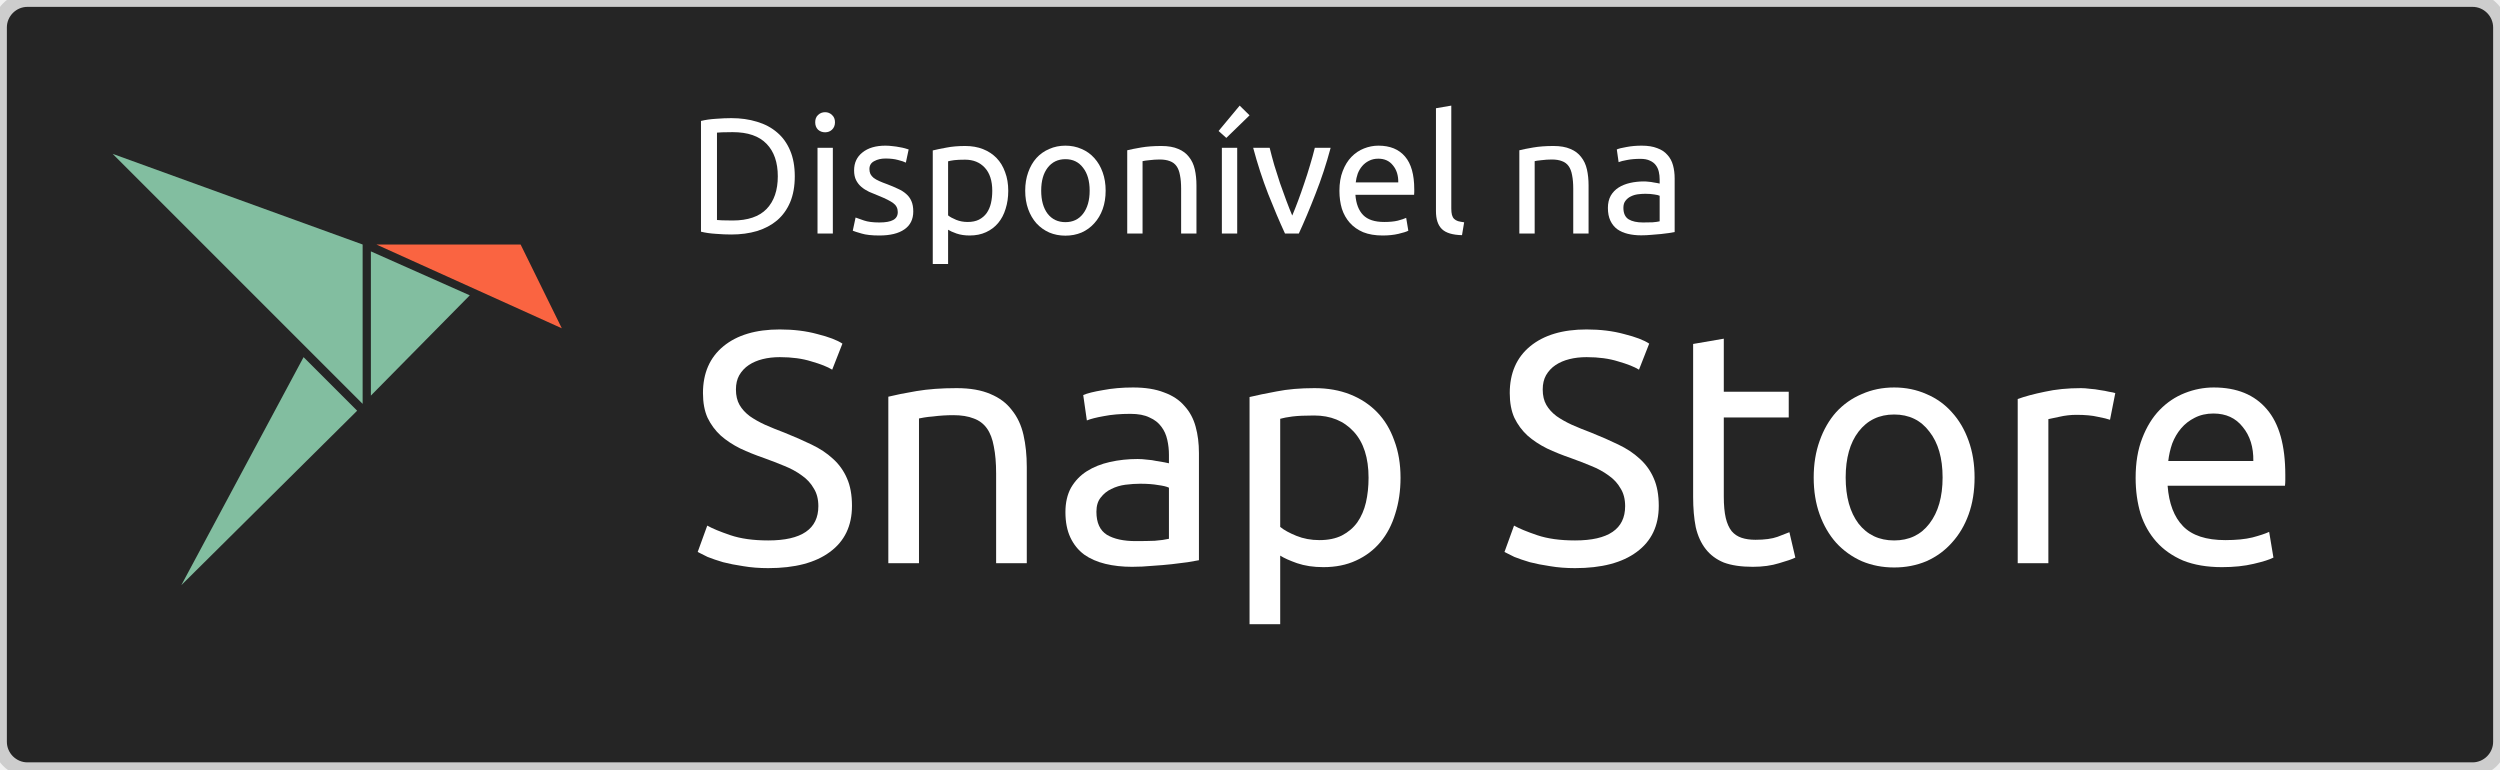
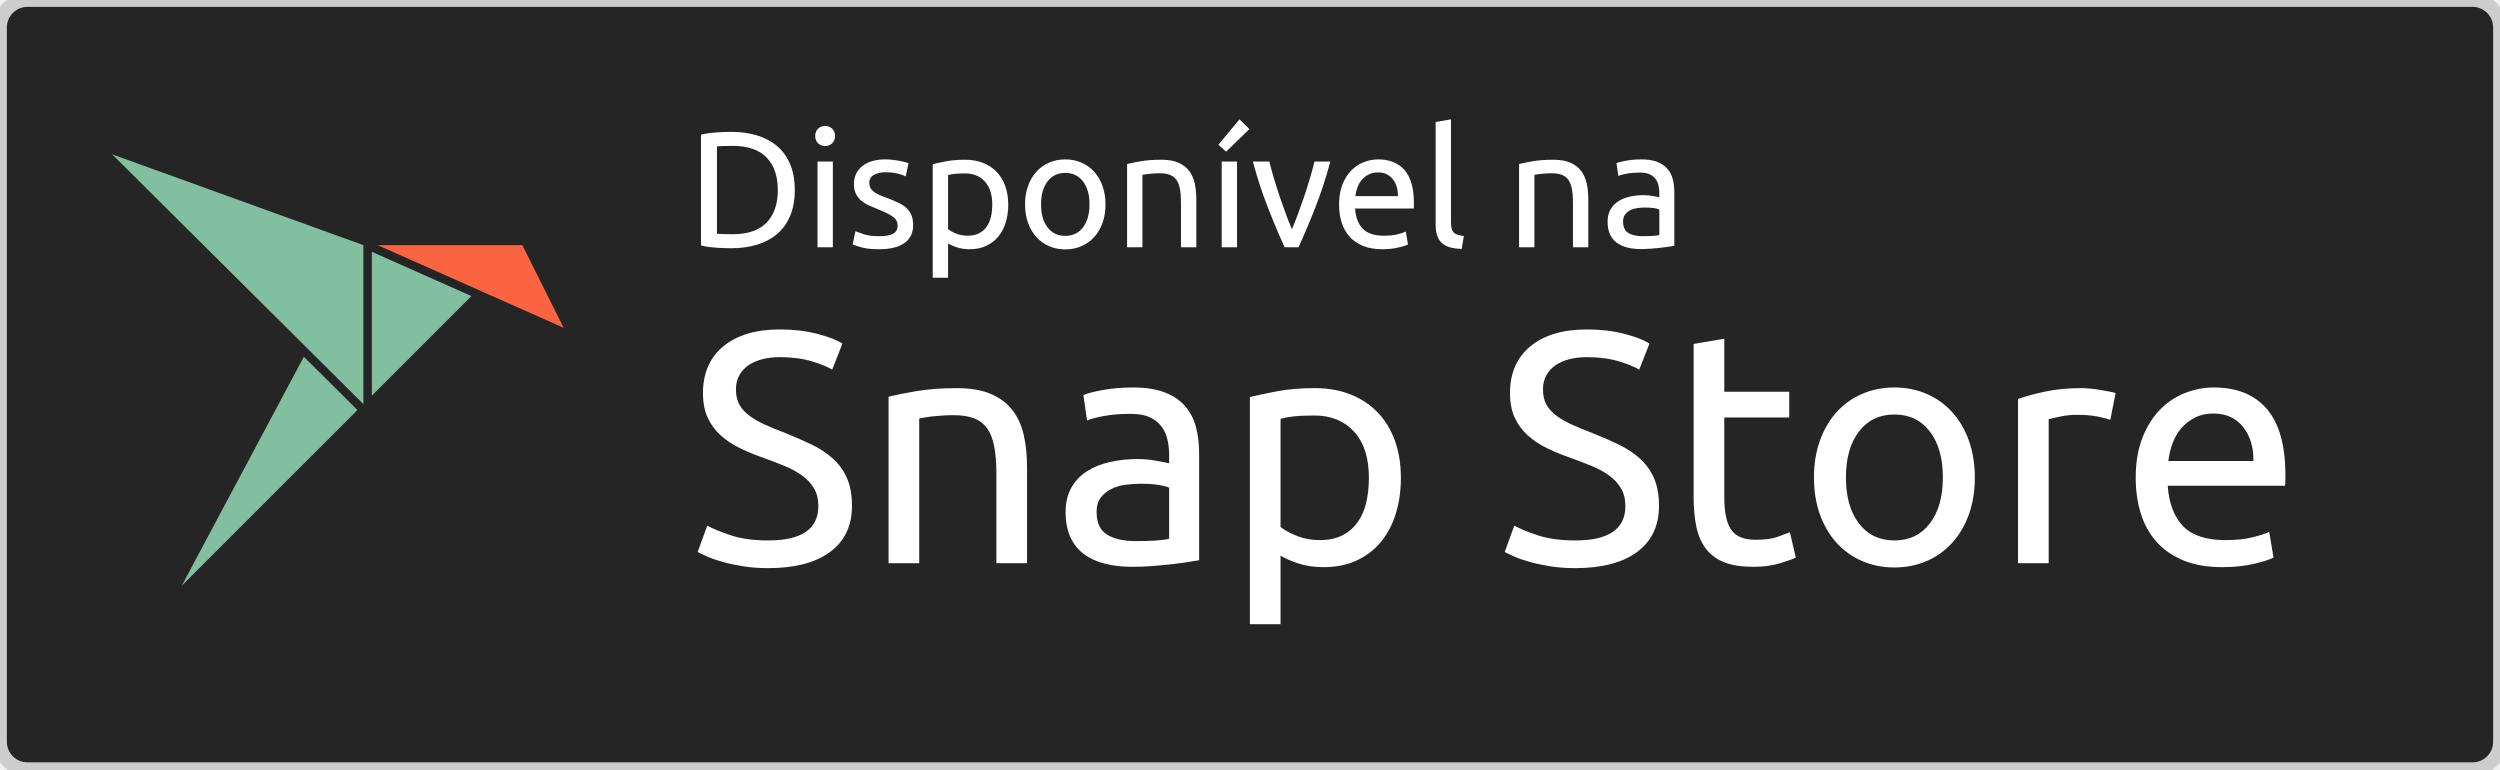
- <svg xmlns="http://www.w3.org/2000/svg" version="1.1" id="Layer_1" x="0px" y="0px" viewBox="0 0 182 56" style="enable-background:new 0 0 182 56;" xml:space="preserve">
-   <defs id="defs22" />
-   <style type="text/css" id="style2">
- 	.st0{fill-rule:evenodd;clip-rule:evenodd;fill:#252525;stroke:#CDCDCD;}
- 	.st1{fill:#82BEA0;}
- 	.st2{fill:#FA6441;}
- 	.st3{fill:#FFFFFF;}
- 	.st4{font-family:'Ubuntu';}
- 	.st5{font-size:12px;}
- 	.st6{font-size:24px;}
- </style>
-   <g id="g17">
-     <g id="Black-badge">
-       <path id="Rectangle-path" class="st0" d="M2,0h178c1.1,0,2,0.9,2,2v52c0,1.1-0.9,2-2,2H2c-1.1,0-2-0.9-2-2V2C0,0.9,0.9,0,2,0z" />
-       <g id="logo" transform="translate(8, 11)">
-         <path id="body" class="st1" d="M19,17.8V7.3l7.2,3.2L19,17.8z M5.2,31.6L14.1,15l3.9,3.9L5.2,31.6z M0.2,0.2l18.2,6.6v11.6     L0.2,0.2z" />
-         <path style="fill:#fa6441" d="M 29.9,6.8 H 19.4 l 13.5,6.1 z" id="head" />
-       </g>
-       <g aria-label="Disponível na" transform="translate(50,17)" style="font-size:12px;font-family:Ubuntu;fill:#ffffff" id="text12">
-         <path d="m 7.86,-4.164 q 0,1.08 -0.336,1.884 Q 7.188,-1.488 6.576,-0.96 5.964,-0.444 5.112,-0.18 4.26,0.072 3.24,0.072 2.736,0.072 2.124,0.024 1.524,-0.012 1.032,-0.132 V -8.196 Q 1.524,-8.316 2.124,-8.352 2.736,-8.4 3.24,-8.4 q 1.02,0 1.872,0.264 0.852,0.252 1.464,0.78 0.612,0.516 0.948,1.32 0.336,0.792 0.336,1.872 z m -4.524,3.216 q 1.656,0 2.472,-0.84 0.816,-0.852 0.816,-2.376 0,-1.524 -0.816,-2.364 -0.816,-0.852 -2.472,-0.852 -0.492,0 -0.768,0.012 -0.264,0.012 -0.372,0.024 v 6.36 q 0.108,0.012 0.372,0.024 0.276,0.012 0.768,0.012 z" style="font-size:12px;font-family:Ubuntu;fill:#ffffff" id="path826" />
-         <path d="M 10.631,0 H 9.515 v -6.24 h 1.116 z m -0.564,-7.368 q -0.3,0 -0.516,-0.192 -0.204,-0.204 -0.204,-0.54 0,-0.336 0.204,-0.528 0.216,-0.204 0.516,-0.204 0.3,0 0.504,0.204 0.216,0.192 0.216,0.528 0,0.336 -0.216,0.54 -0.204,0.192 -0.504,0.192 z" style="font-size:12px;font-family:Ubuntu;fill:#ffffff" id="path828" />
-         <path d="m 14.014,-0.804 q 0.684,0 1.008,-0.18 0.336,-0.18 0.336,-0.576 0,-0.408 -0.324,-0.648 -0.324,-0.24 -1.068,-0.54 -0.36,-0.144 -0.696,-0.288 -0.324,-0.156 -0.564,-0.36 -0.24,-0.204 -0.384,-0.492 -0.144,-0.288 -0.144,-0.708 0,-0.828 0.612,-1.308 0.612,-0.492 1.668,-0.492 0.264,0 0.528,0.036 0.264,0.024 0.492,0.072 0.228,0.036 0.396,0.084 0.18,0.048 0.276,0.084 l -0.204,0.96 q -0.18,-0.096 -0.564,-0.192 -0.384,-0.108 -0.924,-0.108 -0.468,0 -0.816,0.192 -0.348,0.18 -0.348,0.576 0,0.204 0.072,0.36 0.084,0.156 0.24,0.288 0.168,0.12 0.408,0.228 0.24,0.108 0.576,0.228 0.444,0.168 0.792,0.336 0.348,0.156 0.588,0.372 0.252,0.216 0.384,0.528 0.132,0.3 0.132,0.744 0,0.864 -0.648,1.308 -0.636,0.444 -1.824,0.444 -0.828,0 -1.296,-0.144 -0.468,-0.132 -0.636,-0.204 l 0.204,-0.96 q 0.192,0.072 0.612,0.216 0.42,0.144 1.116,0.144 z" style="font-size:12px;font-family:Ubuntu;fill:#ffffff" id="path830" />
-         <path d="m 22.237,-3.108 q 0,-1.092 -0.54,-1.68 -0.54,-0.588 -1.44,-0.588 -0.504,0 -0.792,0.036 -0.276,0.036 -0.444,0.084 v 3.936 q 0.204,0.168 0.588,0.324 0.384,0.156 0.84,0.156 0.48,0 0.816,-0.168 0.348,-0.18 0.564,-0.48 0.216,-0.312 0.312,-0.72 0.096,-0.42 0.096,-0.9 z m 1.164,0 q 0,0.708 -0.192,1.308 -0.18,0.6 -0.54,1.032 -0.36,0.432 -0.888,0.672 -0.516,0.24 -1.188,0.24 -0.54,0 -0.96,-0.144 -0.408,-0.144 -0.612,-0.276 V 2.22 h -1.116 v -8.268 q 0.396,-0.096 0.984,-0.204 0.6,-0.12 1.38,-0.12 0.72,0 1.296,0.228 0.576,0.228 0.984,0.648 0.408,0.42 0.624,1.032 0.228,0.6 0.228,1.356 z" style="font-size:12px;font-family:Ubuntu;fill:#ffffff" id="path832" />
-         <path d="m 30.491,-3.12 q 0,0.744 -0.216,1.344 -0.216,0.6 -0.612,1.032 -0.384,0.432 -0.924,0.672 -0.54,0.228 -1.176,0.228 -0.636,0 -1.176,-0.228 -0.54,-0.24 -0.936,-0.672 -0.384,-0.432 -0.6,-1.032 -0.216,-0.6 -0.216,-1.344 0,-0.732 0.216,-1.332 0.216,-0.612 0.6,-1.044 0.396,-0.432 0.936,-0.66 0.54,-0.24 1.176,-0.24 0.636,0 1.176,0.24 0.54,0.228 0.924,0.66 0.396,0.432 0.612,1.044 0.216,0.6 0.216,1.332 z m -1.164,0 q 0,-1.056 -0.48,-1.668 -0.468,-0.624 -1.284,-0.624 -0.816,0 -1.296,0.624 -0.468,0.612 -0.468,1.668 0,1.056 0.468,1.68 0.48,0.612 1.296,0.612 0.816,0 1.284,-0.612 0.48,-0.624 0.48,-1.68 z" style="font-size:12px;font-family:Ubuntu;fill:#ffffff" id="path834" />
-         <path d="m 32.062,-6.06 q 0.384,-0.096 1.02,-0.204 0.636,-0.108 1.464,-0.108 0.744,0 1.236,0.216 0.492,0.204 0.78,0.588 0.3,0.372 0.42,0.9 0.12,0.528 0.12,1.164 V 0 h -1.116 v -3.264 q 0,-0.576 -0.084,-0.984 -0.072,-0.408 -0.252,-0.66 -0.18,-0.252 -0.48,-0.36 -0.3,-0.12 -0.744,-0.12 -0.18,0 -0.372,0.012 -0.192,0.012 -0.372,0.036 -0.168,0.012 -0.312,0.036 -0.132,0.024 -0.192,0.036 V 0 h -1.116 z" style="font-size:12px;font-family:Ubuntu;fill:#ffffff" id="path836" />
-         <path d="m 40.068,0 h -1.116 v -6.24 h 1.116 z m 0.9,-8.604 -1.692,1.644 -0.564,-0.504 1.536,-1.848 z" style="font-size:12px;font-family:Ubuntu;fill:#ffffff" id="path838" />
-         <path d="m 46.871,-6.24 q -0.468,1.752 -1.104,3.36 -0.624,1.608 -1.212,2.88 h -1.008 q -0.588,-1.272 -1.224,-2.88 -0.624,-1.608 -1.092,-3.36 h 1.2 q 0.144,0.588 0.336,1.26 0.204,0.66 0.42,1.32 0.228,0.648 0.456,1.26 0.228,0.612 0.432,1.092 0.204,-0.48 0.432,-1.092 0.228,-0.612 0.444,-1.26 0.228,-0.66 0.42,-1.32 0.204,-0.672 0.348,-1.26 z" style="font-size:12px;font-family:Ubuntu;fill:#ffffff" id="path840" />
-         <path d="m 47.51,-3.108 q 0,-0.828 0.24,-1.44 0.24,-0.624 0.636,-1.032 0.396,-0.408 0.912,-0.612 0.516,-0.204 1.056,-0.204 1.26,0 1.932,0.792 0.672,0.78 0.672,2.388 0,0.072 0,0.192 0,0.108 -0.012,0.204 h -4.272 q 0.072,0.972 0.564,1.476 0.492,0.504 1.536,0.504 0.588,0 0.984,-0.096 0.408,-0.108 0.612,-0.204 l 0.156,0.936 q -0.204,0.108 -0.72,0.228 -0.504,0.12 -1.152,0.12 -0.816,0 -1.416,-0.24 -0.588,-0.252 -0.972,-0.684 -0.384,-0.432 -0.576,-1.02 -0.18,-0.6 -0.18,-1.308 z m 4.284,-0.612 q 0.012,-0.756 -0.384,-1.236 -0.384,-0.492 -1.068,-0.492 -0.384,0 -0.684,0.156 -0.288,0.144 -0.492,0.384 -0.204,0.24 -0.324,0.552 -0.108,0.312 -0.144,0.636 z" style="font-size:12px;font-family:Ubuntu;fill:#ffffff" id="path842" />
-         <path d="m 56.434,0.12 q -1.032,-0.024 -1.464,-0.444 -0.432,-0.42 -0.432,-1.308 V -9.12 l 1.116,-0.192 v 7.5 q 0,0.276 0.048,0.456 0.048,0.18 0.156,0.288 0.108,0.108 0.288,0.168 0.18,0.048 0.444,0.084 z" style="font-size:12px;font-family:Ubuntu;fill:#ffffff" id="path844" />
-         <path d="m 60.608,-6.06 q 0.384,-0.096 1.02,-0.204 0.636,-0.108 1.464,-0.108 0.744,0 1.236,0.216 0.492,0.204 0.78,0.588 0.3,0.372 0.42,0.9 0.12,0.528 0.12,1.164 V 0 h -1.116 v -3.264 q 0,-0.576 -0.084,-0.984 -0.072,-0.408 -0.252,-0.66 -0.18,-0.252 -0.48,-0.36 -0.3,-0.12 -0.744,-0.12 -0.18,0 -0.372,0.012 -0.192,0.012 -0.372,0.036 -0.168,0.012 -0.312,0.036 -0.132,0.024 -0.192,0.036 V 0 h -1.116 z" style="font-size:12px;font-family:Ubuntu;fill:#ffffff" id="path846" />
-         <path d="m 69.611,-0.804 q 0.396,0 0.696,-0.012 0.312,-0.024 0.516,-0.072 v -1.86 q -0.12,-0.06 -0.396,-0.096 -0.264,-0.048 -0.648,-0.048 -0.252,0 -0.54,0.036 -0.276,0.036 -0.516,0.156 -0.228,0.108 -0.384,0.312 -0.156,0.192 -0.156,0.516 0,0.6 0.384,0.84 0.384,0.228 1.044,0.228 z m -0.096,-5.592 q 0.672,0 1.128,0.18 0.468,0.168 0.744,0.492 0.288,0.312 0.408,0.756 0.12,0.432 0.12,0.96 v 3.9 q -0.144,0.024 -0.408,0.072 -0.252,0.036 -0.576,0.072 -0.324,0.036 -0.708,0.06 -0.372,0.036 -0.744,0.036 -0.528,0 -0.972,-0.108 -0.444,-0.108 -0.768,-0.336 -0.324,-0.24 -0.504,-0.624 -0.18,-0.384 -0.18,-0.924 0,-0.516 0.204,-0.888 0.216,-0.372 0.576,-0.6 0.36,-0.228 0.84,-0.336 0.48,-0.108 1.008,-0.108 0.168,0 0.348,0.024 0.18,0.012 0.336,0.048 0.168,0.024 0.288,0.048 0.12,0.024 0.168,0.036 v -0.312 q 0,-0.276 -0.06,-0.54 -0.06,-0.276 -0.216,-0.48 -0.156,-0.216 -0.432,-0.336 -0.264,-0.132 -0.696,-0.132 -0.552,0 -0.972,0.084 -0.408,0.072 -0.612,0.156 l -0.132,-0.924 q 0.216,-0.096 0.72,-0.18 0.504,-0.096 1.092,-0.096 z" style="font-size:12px;font-family:Ubuntu;fill:#ffffff" id="path848" />
-       </g>
-       <g aria-label="Snap Store" transform="matrix(1 0 0 1 50 41)" style="font-size:24px;font-family:Ubuntu;fill:#ffffff" id="text14">
-         <path d="m 5.928,-1.656 q 3.648,0 3.648,-2.496 0,-0.768 -0.336,-1.296 Q 8.928,-6 8.376,-6.384 7.824,-6.792 7.104,-7.08 6.408,-7.368 5.616,-7.656 4.704,-7.968 3.888,-8.352 3.072,-8.76 2.472,-9.288 q -0.6,-0.552 -0.96,-1.296 -0.336,-0.744 -0.336,-1.8 0,-2.184 1.488,-3.408 1.488,-1.224 4.104,-1.224 1.512,0 2.736,0.336 1.248,0.312 1.824,0.696 l -0.744,1.896 Q 10.08,-14.4 9.072,-14.688 8.088,-15 6.768,-15 q -0.672,0 -1.248,0.144 -0.576,0.144 -1.008,0.432 -0.432,0.288 -0.696,0.744 -0.24,0.432 -0.24,1.032 0,0.672 0.264,1.128 0.264,0.456 0.744,0.816 0.48,0.336 1.104,0.624 0.648,0.288 1.416,0.576 1.08,0.432 1.968,0.864 0.912,0.432 1.56,1.032 0.672,0.6 1.032,1.44 0.36,0.816 0.36,1.992 0,2.184 -1.608,3.36 Q 8.832,0.36 5.928,0.36 4.944,0.36 4.104,0.216 3.288,0.096 2.64,-0.072 1.992,-0.264 1.512,-0.456 1.056,-0.672 0.792,-0.816 l 0.696,-1.92 q 0.552,0.312 1.68,0.696 1.128,0.384 2.76,0.384 z" style="font-size:24px;font-family:Ubuntu;fill:#ffffff" id="path851" />
-         <path d="m 14.67,-12.12 q 0.768,-0.192 2.04,-0.408 1.272,-0.216 2.928,-0.216 1.488,0 2.472,0.432 0.984,0.408 1.56,1.176 0.6,0.744 0.84,1.8 0.24,1.056 0.24,2.328 V 0 h -2.232 v -6.528 q 0,-1.152 -0.168,-1.968 -0.144,-0.816 -0.504,-1.32 -0.36,-0.504 -0.96,-0.72 -0.6,-0.24 -1.488,-0.24 -0.36,0 -0.744,0.024 -0.384,0.024 -0.744,0.072 -0.336,0.024 -0.624,0.072 -0.264,0.048 -0.384,0.072 V 0 H 14.67 Z" style="font-size:24px;font-family:Ubuntu;fill:#ffffff" id="path853" />
-         <path d="m 32.675,-1.608 q 0.792,0 1.392,-0.024 0.624,-0.048 1.032,-0.144 v -3.72 q -0.24,-0.12 -0.792,-0.192 -0.528,-0.096 -1.296,-0.096 -0.504,0 -1.08,0.072 -0.552,0.072 -1.032,0.312 -0.456,0.216 -0.768,0.624 -0.312,0.384 -0.312,1.032 0,1.2 0.768,1.68 0.768,0.456 2.088,0.456 z m -0.192,-11.184 q 1.344,0 2.256,0.36 0.936,0.336 1.488,0.984 0.576,0.624 0.816,1.512 0.24,0.864 0.24,1.92 v 7.8 q -0.288,0.048 -0.816,0.144 -0.504,0.072 -1.152,0.144 -0.648,0.072 -1.416,0.12 -0.744,0.072 -1.488,0.072 -1.056,0 -1.944,-0.216 -0.888,-0.216 -1.536,-0.672 -0.648,-0.48 -1.008,-1.248 -0.36,-0.768 -0.36,-1.848 0,-1.032 0.408,-1.776 0.432,-0.744 1.152,-1.2 0.72,-0.456 1.68,-0.672 0.96,-0.216 2.016,-0.216 0.336,0 0.696,0.048 0.36,0.024 0.672,0.096 0.336,0.048 0.576,0.096 0.24,0.048 0.336,0.072 v -0.624 q 0,-0.552 -0.12,-1.08 -0.12,-0.552 -0.432,-0.96 -0.312,-0.432 -0.864,-0.672 -0.528,-0.264 -1.392,-0.264 -1.104,0 -1.944,0.168 -0.816,0.144 -1.224,0.312 l -0.264,-1.848 q 0.432,-0.192 1.44,-0.36 1.008,-0.192 2.184,-0.192 z" style="font-size:24px;font-family:Ubuntu;fill:#ffffff" id="path855" />
-         <path d="m 49.631,-6.216 q 0,-2.184 -1.08,-3.36 -1.08,-1.176 -2.88,-1.176 -1.008,0 -1.584,0.072 -0.552,0.072 -0.888,0.168 v 7.872 q 0.408,0.336 1.176,0.648 0.768,0.312 1.68,0.312 0.96,0 1.632,-0.336 0.696,-0.36 1.128,-0.96 0.432,-0.624 0.624,-1.44 0.192,-0.84 0.192,-1.8 z m 2.328,0 q 0,1.416 -0.384,2.616 -0.36,1.2 -1.08,2.064 -0.72,0.864 -1.776,1.344 -1.032,0.48 -2.376,0.48 -1.08,0 -1.92,-0.288 -0.816,-0.288 -1.224,-0.552 V 4.44 h -2.232 v -16.536 q 0.792,-0.192 1.968,-0.408 1.2,-0.24 2.76,-0.24 1.44,0 2.592,0.456 1.152,0.456 1.968,1.296 0.816,0.84 1.248,2.064 0.456,1.2 0.456,2.712 z" style="font-size:24px;font-family:Ubuntu;fill:#ffffff" id="path857" />
-         <path d="m 64.662,-1.656 q 3.648,0 3.648,-2.496 0,-0.768 -0.336,-1.296 -0.312,-0.552 -0.864,-0.936 -0.552,-0.408 -1.272,-0.696 -0.696,-0.288 -1.488,-0.576 -0.912,-0.312 -1.728,-0.696 -0.816,-0.408 -1.416,-0.936 -0.6,-0.552 -0.96,-1.296 -0.336,-0.744 -0.336,-1.8 0,-2.184 1.488,-3.408 1.488,-1.224 4.104,-1.224 1.512,0 2.736,0.336 1.248,0.312 1.824,0.696 l -0.744,1.896 q -0.504,-0.312 -1.512,-0.6 -0.984,-0.312 -2.304,-0.312 -0.672,0 -1.248,0.144 -0.576,0.144 -1.008,0.432 -0.432,0.288 -0.696,0.744 -0.24,0.432 -0.24,1.032 0,0.672 0.264,1.128 0.264,0.456 0.744,0.816 0.48,0.336 1.104,0.624 0.648,0.288 1.416,0.576 1.08,0.432 1.968,0.864 0.912,0.432 1.56,1.032 0.672,0.6 1.032,1.44 0.36,0.816 0.36,1.992 0,2.184 -1.608,3.36 -1.584,1.176 -4.488,1.176 -0.984,0 -1.824,-0.144 -0.816,-0.12 -1.464,-0.288 -0.648,-0.192 -1.128,-0.384 -0.456,-0.216 -0.72,-0.36 l 0.696,-1.92 q 0.552,0.312 1.68,0.696 1.128,0.384 2.76,0.384 z" style="font-size:24px;font-family:Ubuntu;fill:#ffffff" id="path859" />
-         <path d="m 75.492,-12.48 h 4.728 v 1.872 h -4.728 v 5.76 q 0,0.936 0.144,1.56 0.144,0.6 0.432,0.96 0.288,0.336 0.72,0.48 0.432,0.144 1.008,0.144 1.008,0 1.608,-0.216 0.624,-0.24 0.864,-0.336 l 0.432,1.848 q -0.336,0.168 -1.176,0.408 -0.84,0.264 -1.92,0.264 -1.272,0 -2.112,-0.312 -0.816,-0.336 -1.32,-0.984 -0.504,-0.648 -0.72,-1.584 -0.192,-0.96 -0.192,-2.208 V -15.96 l 2.232,-0.384 z" style="font-size:24px;font-family:Ubuntu;fill:#ffffff" id="path861" />
-         <path d="m 93.749,-6.24 q 0,1.488 -0.432,2.688 -0.432,1.2 -1.224,2.064 -0.768,0.864 -1.848,1.344 -1.08,0.456 -2.352,0.456 -1.272,0 -2.352,-0.456 -1.08,-0.48 -1.872,-1.344 -0.768,-0.864 -1.2,-2.064 -0.432,-1.2 -0.432,-2.688 0,-1.464 0.432,-2.664 0.432,-1.224 1.2,-2.088 0.792,-0.864 1.872,-1.32 1.08,-0.48 2.352,-0.48 1.272,0 2.352,0.48 1.08,0.456 1.848,1.32 0.792,0.864 1.224,2.088 0.432,1.2 0.432,2.664 z m -2.328,0 q 0,-2.112 -0.96,-3.336 -0.936,-1.248 -2.568,-1.248 -1.632,0 -2.592,1.248 -0.936,1.224 -0.936,3.336 0,2.112 0.936,3.36 0.96,1.224 2.592,1.224 1.632,0 2.568,-1.224 0.96,-1.248 0.96,-3.36 z" style="font-size:24px;font-family:Ubuntu;fill:#ffffff" id="path863" />
-         <path d="m 101.497,-12.744 q 0.288,0 0.648,0.048 0.384,0.024 0.744,0.096 0.36,0.048 0.648,0.12 0.312,0.048 0.456,0.096 l -0.384,1.944 q -0.264,-0.096 -0.888,-0.216 -0.6,-0.144 -1.56,-0.144 -0.624,0 -1.248,0.144 -0.6,0.12 -0.792,0.168 V 0 h -2.232 v -11.952 q 0.792,-0.288 1.968,-0.528 1.176,-0.264 2.64,-0.264 z" style="font-size:24px;font-family:Ubuntu;fill:#ffffff" id="path865" />
-         <path d="m 105.474,-6.216 q 0,-1.656 0.48,-2.88 0.48,-1.248 1.272,-2.064 0.792,-0.816 1.824,-1.224 1.032,-0.408 2.112,-0.408 2.52,0 3.864,1.584 1.344,1.56 1.344,4.776 0,0.144 0,0.384 0,0.216 -0.024,0.408 h -8.544 q 0.144,1.944 1.128,2.952 0.984,1.008 3.072,1.008 1.176,0 1.968,-0.192 0.816,-0.216 1.224,-0.408 l 0.312,1.872 q -0.408,0.216 -1.44,0.456 -1.008,0.24 -2.304,0.24 -1.632,0 -2.832,-0.48 -1.176,-0.504 -1.944,-1.368 -0.768,-0.864 -1.152,-2.04 -0.36,-1.2 -0.36,-2.616 z m 8.568,-1.224 q 0.024,-1.512 -0.768,-2.472 -0.768,-0.984 -2.136,-0.984 -0.768,0 -1.368,0.312 -0.576,0.288 -0.984,0.768 -0.408,0.48 -0.648,1.104 -0.216,0.624 -0.288,1.272 z" style="font-size:24px;font-family:Ubuntu;fill:#ffffff" id="path867" />
-       </g>
-     </g>
+ <svg xmlns="http://www.w3.org/2000/svg" width="182px" height="56px" viewBox="0 0 182 56" version="1.1">
+   <g id="[PT]-snap-store-black-uneditable" stroke="none" stroke-width="1" fill="none" fill-rule="evenodd">
+     <rect id="Rectangle-path" stroke="#CDCDCD" fill="#252525" x="0" y="0" width="182" height="56" rx="2" />
+     <path d="M27.07,28.802 L27.07,18.331 L34.319,21.553 L27.07,28.802 Z M13.23,42.641 L22.119,25.974 L26.02,29.852 L13.23,42.641 Z M8.161,11.233 L26.455,17.846 L26.455,29.417 L8.161,11.233 Z" id="body" fill="#82BEA0" fill-rule="nonzero" />
+     <polygon id="head" fill="#FA6441" fill-rule="nonzero" points="38.026 17.845 27.49 17.845 41.036 23.866" />
+     <path d="M57.86,13.836 C57.86,14.556 57.748,15.182 57.524,15.714 C57.3,16.246 56.984,16.686 56.576,17.034 C56.168,17.382 55.68,17.642 55.112,17.814 C54.544,17.986 53.92,18.072 53.24,18.072 C52.904,18.072 52.534,18.058 52.13,18.03 C51.726,18.002 51.36,17.948 51.032,17.868 L51.032,9.804 C51.36,9.724 51.726,9.67 52.13,9.642 C52.534,9.614 52.904,9.6 53.24,9.6 C53.92,9.6 54.544,9.686 55.112,9.858 C55.68,10.03 56.168,10.29 56.576,10.638 C56.984,10.986 57.3,11.426 57.524,11.958 C57.748,12.49 57.86,13.116 57.86,13.836 Z M53.336,17.052 C54.44,17.052 55.264,16.77 55.808,16.206 C56.352,15.642 56.624,14.852 56.624,13.836 C56.624,12.82 56.352,12.03 55.808,11.466 C55.264,10.902 54.44,10.62 53.336,10.62 C53.008,10.62 52.754,10.624 52.574,10.632 C52.394,10.64 52.268,10.648 52.196,10.656 L52.196,17.016 C52.268,17.024 52.394,17.032 52.574,17.04 C52.754,17.048 53.008,17.052 53.336,17.052 Z M60.632,18 L59.516,18 L59.516,11.76 L60.632,11.76 L60.632,18 Z M60.068,10.632 C59.868,10.632 59.698,10.566 59.558,10.434 C59.418,10.302 59.348,10.124 59.348,9.9 C59.348,9.676 59.418,9.498 59.558,9.366 C59.698,9.234 59.868,9.168 60.068,9.168 C60.268,9.168 60.438,9.234 60.578,9.366 C60.718,9.498 60.788,9.676 60.788,9.9 C60.788,10.124 60.718,10.302 60.578,10.434 C60.438,10.566 60.268,10.632 60.068,10.632 Z M64.004,17.196 C64.46,17.196 64.798,17.136 65.018,17.016 C65.238,16.896 65.348,16.704 65.348,16.44 C65.348,16.168 65.24,15.952 65.024,15.792 C64.808,15.632 64.452,15.452 63.956,15.252 C63.716,15.156 63.486,15.058 63.266,14.958 C63.046,14.858 62.856,14.74 62.696,14.604 C62.536,14.468 62.408,14.304 62.312,14.112 C62.216,13.92 62.168,13.684 62.168,13.404 C62.168,12.852 62.372,12.414 62.78,12.09 C63.188,11.766 63.744,11.604 64.448,11.604 C64.624,11.604 64.8,11.614 64.976,11.634 C65.152,11.654 65.316,11.678 65.468,11.706 C65.62,11.734 65.754,11.764 65.87,11.796 C65.986,11.828 66.076,11.856 66.14,11.88 L65.936,12.84 C65.816,12.776 65.628,12.71 65.372,12.642 C65.116,12.574 64.808,12.54 64.448,12.54 C64.136,12.54 63.864,12.602 63.632,12.726 C63.4,12.85 63.284,13.044 63.284,13.308 C63.284,13.444 63.31,13.564 63.362,13.668 C63.414,13.772 63.494,13.866 63.602,13.95 C63.71,14.034 63.844,14.112 64.004,14.184 C64.164,14.256 64.356,14.332 64.58,14.412 C64.876,14.524 65.14,14.634 65.372,14.742 C65.604,14.85 65.802,14.976 65.966,15.12 C66.13,15.264 66.256,15.438 66.344,15.642 C66.432,15.846 66.476,16.096 66.476,16.392 C66.476,16.968 66.262,17.404 65.834,17.7 C65.406,17.996 64.796,18.144 64.004,18.144 C63.452,18.144 63.02,18.098 62.708,18.006 C62.396,17.914 62.184,17.844 62.072,17.796 L62.276,16.836 C62.404,16.884 62.608,16.956 62.888,17.052 C63.168,17.148 63.54,17.196 64.004,17.196 Z M72.236,14.892 C72.236,14.164 72.056,13.604 71.696,13.212 C71.336,12.82 70.856,12.624 70.256,12.624 C69.92,12.624 69.658,12.636 69.47,12.66 C69.282,12.684 69.132,12.712 69.02,12.744 L69.02,16.68 C69.156,16.792 69.352,16.9 69.608,17.004 C69.864,17.108 70.144,17.16 70.448,17.16 C70.768,17.16 71.042,17.102 71.27,16.986 C71.498,16.87 71.684,16.71 71.828,16.506 C71.972,16.302 72.076,16.062 72.14,15.786 C72.204,15.51 72.236,15.212 72.236,14.892 Z M73.4,14.892 C73.4,15.364 73.338,15.8 73.214,16.2 C73.09,16.6 72.908,16.944 72.668,17.232 C72.428,17.52 72.134,17.744 71.786,17.904 C71.438,18.064 71.04,18.144 70.592,18.144 C70.232,18.144 69.914,18.096 69.638,18 C69.362,17.904 69.156,17.812 69.02,17.724 L69.02,20.22 L67.904,20.22 L67.904,11.952 C68.168,11.888 68.498,11.818 68.894,11.742 C69.29,11.666 69.748,11.628 70.268,11.628 C70.748,11.628 71.18,11.704 71.564,11.856 C71.948,12.008 72.276,12.224 72.548,12.504 C72.82,12.784 73.03,13.126 73.178,13.53 C73.326,13.934 73.4,14.388 73.4,14.892 Z M80.48,14.88 C80.48,15.376 80.408,15.824 80.264,16.224 C80.12,16.624 79.918,16.968 79.658,17.256 C79.398,17.544 79.088,17.766 78.728,17.922 C78.368,18.078 77.976,18.156 77.552,18.156 C77.128,18.156 76.736,18.078 76.376,17.922 C76.016,17.766 75.706,17.544 75.446,17.256 C75.186,16.968 74.984,16.624 74.84,16.224 C74.696,15.824 74.624,15.376 74.624,14.88 C74.624,14.392 74.696,13.946 74.84,13.542 C74.984,13.138 75.186,12.792 75.446,12.504 C75.706,12.216 76.016,11.994 76.376,11.838 C76.736,11.682 77.128,11.604 77.552,11.604 C77.976,11.604 78.368,11.682 78.728,11.838 C79.088,11.994 79.398,12.216 79.658,12.504 C79.918,12.792 80.12,13.138 80.264,13.542 C80.408,13.946 80.48,14.392 80.48,14.88 Z M79.316,14.88 C79.316,14.176 79.158,13.618 78.842,13.206 C78.526,12.794 78.096,12.588 77.552,12.588 C77.008,12.588 76.578,12.794 76.262,13.206 C75.946,13.618 75.788,14.176 75.788,14.88 C75.788,15.584 75.946,16.142 76.262,16.554 C76.578,16.966 77.008,17.172 77.552,17.172 C78.096,17.172 78.526,16.966 78.842,16.554 C79.158,16.142 79.316,15.584 79.316,14.88 Z M82.052,11.94 C82.308,11.876 82.648,11.808 83.072,11.736 C83.496,11.664 83.984,11.628 84.536,11.628 C85.032,11.628 85.444,11.698 85.772,11.838 C86.1,11.978 86.362,12.174 86.558,12.426 C86.754,12.678 86.892,12.98 86.972,13.332 C87.052,13.684 87.092,14.072 87.092,14.496 L87.092,18 L85.976,18 L85.976,14.736 C85.976,14.352 85.95,14.024 85.898,13.752 C85.846,13.48 85.76,13.26 85.64,13.092 C85.52,12.924 85.36,12.802 85.16,12.726 C84.96,12.65 84.712,12.612 84.416,12.612 C84.296,12.612 84.172,12.616 84.044,12.624 C83.916,12.632 83.794,12.642 83.678,12.654 C83.562,12.666 83.458,12.68 83.366,12.696 C83.274,12.712 83.208,12.724 83.168,12.732 L83.168,18 L82.052,18 L82.052,11.94 Z M90.056,18 L88.94,18 L88.94,11.76 L90.056,11.76 L90.056,18 Z M90.956,9.396 L89.264,11.04 L88.7,10.536 L90.236,8.688 L90.956,9.396 Z M96.848,11.76 C96.536,12.928 96.17,14.048 95.75,15.12 C95.33,16.192 94.924,17.152 94.532,18 L93.524,18 C93.132,17.152 92.726,16.192 92.306,15.12 C91.886,14.048 91.52,12.928 91.208,11.76 L92.408,11.76 C92.504,12.152 92.618,12.57 92.75,13.014 C92.882,13.458 93.022,13.898 93.17,14.334 C93.318,14.77 93.468,15.192 93.62,15.6 C93.772,16.008 93.916,16.372 94.052,16.692 C94.188,16.372 94.332,16.008 94.484,15.6 C94.636,15.192 94.786,14.77 94.934,14.334 C95.082,13.898 95.222,13.458 95.354,13.014 C95.486,12.57 95.6,12.152 95.696,11.76 L96.848,11.76 Z M97.484,14.892 C97.484,14.34 97.564,13.858 97.724,13.446 C97.884,13.034 98.096,12.692 98.36,12.42 C98.624,12.148 98.928,11.944 99.272,11.808 C99.616,11.672 99.968,11.604 100.328,11.604 C101.168,11.604 101.812,11.866 102.26,12.39 C102.708,12.914 102.932,13.712 102.932,14.784 L102.932,14.97 C102.932,15.046 102.928,15.116 102.92,15.18 L98.648,15.18 C98.696,15.828 98.884,16.32 99.212,16.656 C99.54,16.992 100.052,17.16 100.748,17.16 C101.14,17.16 101.47,17.126 101.738,17.058 C102.006,16.99 102.208,16.924 102.344,16.86 L102.5,17.796 C102.364,17.868 102.126,17.944 101.786,18.024 C101.446,18.104 101.06,18.144 100.628,18.144 C100.084,18.144 99.614,18.062 99.218,17.898 C98.822,17.734 98.496,17.508 98.24,17.22 C97.984,16.932 97.794,16.59 97.67,16.194 C97.546,15.798 97.484,15.364 97.484,14.892 Z M101.768,14.28 C101.776,13.776 101.65,13.362 101.39,13.038 C101.13,12.714 100.772,12.552 100.316,12.552 C100.06,12.552 99.834,12.602 99.638,12.702 C99.442,12.802 99.276,12.932 99.14,13.092 C99.004,13.252 98.898,13.436 98.822,13.644 C98.746,13.852 98.696,14.064 98.672,14.28 L101.768,14.28 Z M106.412,18.12 C105.724,18.104 105.236,17.956 104.948,17.676 C104.66,17.396 104.516,16.96 104.516,16.368 L104.516,8.88 L105.632,8.688 L105.632,16.188 C105.632,16.372 105.648,16.524 105.68,16.644 C105.712,16.764 105.764,16.86 105.836,16.932 C105.908,17.004 106.004,17.058 106.124,17.094 C106.244,17.13 106.392,17.16 106.568,17.184 L106.412,18.12 Z M110.588,11.94 C110.844,11.876 111.184,11.808 111.608,11.736 C112.032,11.664 112.52,11.628 113.072,11.628 C113.568,11.628 113.98,11.698 114.308,11.838 C114.636,11.978 114.898,12.174 115.094,12.426 C115.29,12.678 115.428,12.98 115.508,13.332 C115.588,13.684 115.628,14.072 115.628,14.496 L115.628,18 L114.512,18 L114.512,14.736 C114.512,14.352 114.486,14.024 114.434,13.752 C114.382,13.48 114.296,13.26 114.176,13.092 C114.056,12.924 113.896,12.802 113.696,12.726 C113.496,12.65 113.248,12.612 112.952,12.612 C112.832,12.612 112.708,12.616 112.58,12.624 C112.452,12.632 112.33,12.642 112.214,12.654 C112.098,12.666 111.994,12.68 111.902,12.696 C111.81,12.712 111.744,12.724 111.704,12.732 L111.704,18 L110.588,18 L110.588,11.94 Z M119.588,17.196 C119.852,17.196 120.086,17.19 120.29,17.178 C120.494,17.166 120.664,17.144 120.8,17.112 L120.8,15.252 C120.72,15.212 120.59,15.178 120.41,15.15 C120.23,15.122 120.012,15.108 119.756,15.108 C119.588,15.108 119.41,15.12 119.222,15.144 C119.034,15.168 118.862,15.218 118.706,15.294 C118.55,15.37 118.42,15.474 118.316,15.606 C118.212,15.738 118.16,15.912 118.16,16.128 C118.16,16.528 118.288,16.806 118.544,16.962 C118.8,17.118 119.148,17.196 119.588,17.196 Z M119.492,11.604 C119.94,11.604 120.318,11.662 120.626,11.778 C120.934,11.894 121.182,12.058 121.37,12.27 C121.558,12.482 121.692,12.734 121.772,13.026 C121.852,13.318 121.892,13.64 121.892,13.992 L121.892,17.892 C121.796,17.908 121.662,17.93 121.49,17.958 C121.318,17.986 121.124,18.012 120.908,18.036 C120.692,18.06 120.458,18.082 120.206,18.102 C119.954,18.122 119.704,18.132 119.456,18.132 C119.104,18.132 118.78,18.096 118.484,18.024 C118.188,17.952 117.932,17.838 117.716,17.682 C117.5,17.526 117.332,17.32 117.212,17.064 C117.092,16.808 117.032,16.5 117.032,16.14 C117.032,15.796 117.102,15.5 117.242,15.252 C117.382,15.004 117.572,14.804 117.812,14.652 C118.052,14.5 118.332,14.388 118.652,14.316 C118.972,14.244 119.308,14.208 119.66,14.208 C119.772,14.208 119.888,14.214 120.008,14.226 C120.128,14.238 120.242,14.254 120.35,14.274 C120.458,14.294 120.552,14.312 120.632,14.328 C120.712,14.344 120.768,14.356 120.8,14.364 L120.8,14.052 C120.8,13.868 120.78,13.686 120.74,13.506 C120.7,13.326 120.628,13.166 120.524,13.026 C120.42,12.886 120.278,12.774 120.098,12.69 C119.918,12.606 119.684,12.564 119.396,12.564 C119.028,12.564 118.706,12.59 118.43,12.642 C118.154,12.694 117.948,12.748 117.812,12.804 L117.68,11.88 C117.824,11.816 118.064,11.754 118.4,11.694 C118.736,11.634 119.1,11.604 119.492,11.604 Z M55.928,39.344 C58.36,39.344 59.576,38.512 59.576,36.848 C59.576,36.336 59.468,35.9 59.252,35.54 C59.036,35.18 58.744,34.868 58.376,34.604 C58.008,34.34 57.588,34.112 57.116,33.92 C56.644,33.728 56.144,33.536 55.616,33.344 C55.008,33.136 54.432,32.9 53.888,32.636 C53.344,32.372 52.872,32.06 52.472,31.7 C52.072,31.34 51.756,30.912 51.524,30.416 C51.292,29.92 51.176,29.32 51.176,28.616 C51.176,27.16 51.672,26.024 52.664,25.208 C53.656,24.392 55.024,23.984 56.768,23.984 C57.776,23.984 58.692,24.092 59.516,24.308 C60.34,24.524 60.944,24.76 61.328,25.016 L60.584,26.912 C60.248,26.704 59.748,26.5 59.084,26.3 C58.42,26.1 57.648,26 56.768,26 C56.32,26 55.904,26.048 55.52,26.144 C55.136,26.24 54.8,26.384 54.512,26.576 C54.224,26.768 53.996,27.012 53.828,27.308 C53.66,27.604 53.576,27.952 53.576,28.352 C53.576,28.8 53.664,29.176 53.84,29.48 C54.016,29.784 54.264,30.052 54.584,30.284 C54.904,30.516 55.276,30.728 55.7,30.92 C56.124,31.112 56.592,31.304 57.104,31.496 C57.824,31.784 58.484,32.072 59.084,32.36 C59.684,32.648 60.204,32.992 60.644,33.392 C61.084,33.792 61.424,34.268 61.664,34.82 C61.904,35.372 62.024,36.04 62.024,36.824 C62.024,38.28 61.492,39.4 60.428,40.184 C59.364,40.968 57.864,41.36 55.928,41.36 C55.272,41.36 54.668,41.316 54.116,41.228 C53.564,41.14 53.072,41.036 52.64,40.916 C52.208,40.796 51.836,40.668 51.524,40.532 C51.212,40.396 50.968,40.28 50.792,40.184 L51.488,38.264 C51.856,38.472 52.416,38.704 53.168,38.96 C53.92,39.216 54.84,39.344 55.928,39.344 Z M64.688,28.88 C65.2,28.752 65.88,28.616 66.728,28.472 C67.576,28.328 68.552,28.256 69.656,28.256 C70.648,28.256 71.472,28.396 72.128,28.676 C72.784,28.956 73.308,29.348 73.7,29.852 C74.092,30.356 74.368,30.96 74.528,31.664 C74.688,32.368 74.768,33.144 74.768,33.992 L74.768,41 L72.536,41 L72.536,34.472 C72.536,33.704 72.484,33.048 72.38,32.504 C72.276,31.96 72.104,31.52 71.864,31.184 C71.624,30.848 71.304,30.604 70.904,30.452 C70.504,30.3 70.008,30.224 69.416,30.224 C69.176,30.224 68.928,30.232 68.672,30.248 C68.416,30.264 68.172,30.284 67.94,30.308 C67.708,30.332 67.5,30.36 67.316,30.392 C67.132,30.424 67,30.448 66.92,30.464 L66.92,41 L64.688,41 L64.688,28.88 Z M82.688,39.392 C83.216,39.392 83.684,39.38 84.092,39.356 C84.5,39.332 84.84,39.288 85.112,39.224 L85.112,35.504 C84.952,35.424 84.692,35.356 84.332,35.3 C83.972,35.244 83.536,35.216 83.024,35.216 C82.688,35.216 82.332,35.24 81.956,35.288 C81.58,35.336 81.236,35.436 80.924,35.588 C80.612,35.74 80.352,35.948 80.144,36.212 C79.936,36.476 79.832,36.824 79.832,37.256 C79.832,38.056 80.088,38.612 80.6,38.924 C81.112,39.236 81.808,39.392 82.688,39.392 Z M82.496,28.208 C83.392,28.208 84.148,28.324 84.764,28.556 C85.38,28.788 85.876,29.116 86.252,29.54 C86.628,29.964 86.896,30.468 87.056,31.052 C87.216,31.636 87.296,32.28 87.296,32.984 L87.296,40.784 C87.104,40.816 86.836,40.86 86.492,40.916 C86.148,40.972 85.76,41.024 85.328,41.072 C84.896,41.12 84.428,41.164 83.924,41.204 C83.42,41.244 82.92,41.264 82.424,41.264 C81.72,41.264 81.072,41.192 80.48,41.048 C79.888,40.904 79.376,40.676 78.944,40.364 C78.512,40.052 78.176,39.64 77.936,39.128 C77.696,38.616 77.576,38 77.576,37.28 C77.576,36.592 77.716,36 77.996,35.504 C78.276,35.008 78.656,34.608 79.136,34.304 C79.616,34 80.176,33.776 80.816,33.632 C81.456,33.488 82.128,33.416 82.832,33.416 C83.056,33.416 83.288,33.428 83.528,33.452 C83.768,33.476 83.996,33.508 84.212,33.548 C84.428,33.588 84.616,33.624 84.776,33.656 C84.936,33.688 85.048,33.712 85.112,33.728 L85.112,33.104 C85.112,32.736 85.072,32.372 84.992,32.012 C84.912,31.652 84.768,31.332 84.56,31.052 C84.352,30.772 84.068,30.548 83.708,30.38 C83.348,30.212 82.88,30.128 82.304,30.128 C81.568,30.128 80.924,30.18 80.372,30.284 C79.82,30.388 79.408,30.496 79.136,30.608 L78.872,28.76 C79.16,28.632 79.64,28.508 80.312,28.388 C80.984,28.268 81.712,28.208 82.496,28.208 Z M99.656,34.784 C99.656,33.328 99.296,32.208 98.576,31.424 C97.856,30.64 96.896,30.248 95.696,30.248 C95.024,30.248 94.5,30.272 94.124,30.32 C93.748,30.368 93.448,30.424 93.224,30.488 L93.224,38.36 C93.496,38.584 93.888,38.8 94.4,39.008 C94.912,39.216 95.472,39.32 96.08,39.32 C96.72,39.32 97.268,39.204 97.724,38.972 C98.18,38.74 98.552,38.42 98.84,38.012 C99.128,37.604 99.336,37.124 99.464,36.572 C99.592,36.02 99.656,35.424 99.656,34.784 Z M101.984,34.784 C101.984,35.728 101.86,36.6 101.612,37.4 C101.364,38.2 101,38.888 100.52,39.464 C100.04,40.04 99.452,40.488 98.756,40.808 C98.06,41.128 97.264,41.288 96.368,41.288 C95.648,41.288 95.012,41.192 94.46,41 C93.908,40.808 93.496,40.624 93.224,40.448 L93.224,45.44 L90.992,45.44 L90.992,28.904 C91.52,28.776 92.18,28.636 92.972,28.484 C93.764,28.332 94.68,28.256 95.72,28.256 C96.68,28.256 97.544,28.408 98.312,28.712 C99.08,29.016 99.736,29.448 100.28,30.008 C100.824,30.568 101.244,31.252 101.54,32.06 C101.836,32.868 101.984,33.776 101.984,34.784 Z M114.68,39.344 C117.112,39.344 118.328,38.512 118.328,36.848 C118.328,36.336 118.22,35.9 118.004,35.54 C117.788,35.18 117.496,34.868 117.128,34.604 C116.76,34.34 116.34,34.112 115.868,33.92 C115.396,33.728 114.896,33.536 114.368,33.344 C113.76,33.136 113.184,32.9 112.64,32.636 C112.096,32.372 111.624,32.06 111.224,31.7 C110.824,31.34 110.508,30.912 110.276,30.416 C110.044,29.92 109.928,29.32 109.928,28.616 C109.928,27.16 110.424,26.024 111.416,25.208 C112.408,24.392 113.776,23.984 115.52,23.984 C116.528,23.984 117.444,24.092 118.268,24.308 C119.092,24.524 119.696,24.76 120.08,25.016 L119.336,26.912 C119,26.704 118.5,26.5 117.836,26.3 C117.172,26.1 116.4,26 115.52,26 C115.072,26 114.656,26.048 114.272,26.144 C113.888,26.24 113.552,26.384 113.264,26.576 C112.976,26.768 112.748,27.012 112.58,27.308 C112.412,27.604 112.328,27.952 112.328,28.352 C112.328,28.8 112.416,29.176 112.592,29.48 C112.768,29.784 113.016,30.052 113.336,30.284 C113.656,30.516 114.028,30.728 114.452,30.92 C114.876,31.112 115.344,31.304 115.856,31.496 C116.576,31.784 117.236,32.072 117.836,32.36 C118.436,32.648 118.956,32.992 119.396,33.392 C119.836,33.792 120.176,34.268 120.416,34.82 C120.656,35.372 120.776,36.04 120.776,36.824 C120.776,38.28 120.244,39.4 119.18,40.184 C118.116,40.968 116.616,41.36 114.68,41.36 C114.024,41.36 113.42,41.316 112.868,41.228 C112.316,41.14 111.824,41.036 111.392,40.916 C110.96,40.796 110.588,40.668 110.276,40.532 C109.964,40.396 109.72,40.28 109.544,40.184 L110.24,38.264 C110.608,38.472 111.168,38.704 111.92,38.96 C112.672,39.216 113.592,39.344 114.68,39.344 Z M125.528,28.52 L130.256,28.52 L130.256,30.392 L125.528,30.392 L125.528,36.152 C125.528,36.776 125.576,37.292 125.672,37.7 C125.768,38.108 125.912,38.428 126.104,38.66 C126.296,38.892 126.536,39.056 126.824,39.152 C127.112,39.248 127.448,39.296 127.832,39.296 C128.504,39.296 129.044,39.22 129.452,39.068 C129.86,38.916 130.144,38.808 130.304,38.744 L130.736,40.592 C130.512,40.704 130.12,40.844 129.56,41.012 C129,41.18 128.36,41.264 127.64,41.264 C126.792,41.264 126.092,41.156 125.54,40.94 C124.988,40.724 124.544,40.4 124.208,39.968 C123.872,39.536 123.636,39.004 123.5,38.372 C123.364,37.74 123.296,37.008 123.296,36.176 L123.296,25.04 L125.528,24.656 L125.528,28.52 Z M143.768,34.76 C143.768,35.752 143.624,36.648 143.336,37.448 C143.048,38.248 142.644,38.936 142.124,39.512 C141.604,40.088 140.984,40.532 140.264,40.844 C139.544,41.156 138.76,41.312 137.912,41.312 C137.064,41.312 136.28,41.156 135.56,40.844 C134.84,40.532 134.22,40.088 133.7,39.512 C133.18,38.936 132.776,38.248 132.488,37.448 C132.2,36.648 132.056,35.752 132.056,34.76 C132.056,33.784 132.2,32.892 132.488,32.084 C132.776,31.276 133.18,30.584 133.7,30.008 C134.22,29.432 134.84,28.988 135.56,28.676 C136.28,28.364 137.064,28.208 137.912,28.208 C138.76,28.208 139.544,28.364 140.264,28.676 C140.984,28.988 141.604,29.432 142.124,30.008 C142.644,30.584 143.048,31.276 143.336,32.084 C143.624,32.892 143.768,33.784 143.768,34.76 Z M141.44,34.76 C141.44,33.352 141.124,32.236 140.492,31.412 C139.86,30.588 139,30.176 137.912,30.176 C136.824,30.176 135.964,30.588 135.332,31.412 C134.7,32.236 134.384,33.352 134.384,34.76 C134.384,36.168 134.7,37.284 135.332,38.108 C135.964,38.932 136.824,39.344 137.912,39.344 C139,39.344 139.86,38.932 140.492,38.108 C141.124,37.284 141.44,36.168 141.44,34.76 Z M151.52,28.256 C151.712,28.256 151.932,28.268 152.18,28.292 C152.428,28.316 152.672,28.348 152.912,28.388 C153.152,28.428 153.372,28.468 153.572,28.508 C153.772,28.548 153.92,28.584 154.016,28.616 L153.632,30.56 C153.456,30.496 153.164,30.42 152.756,30.332 C152.348,30.244 151.824,30.2 151.184,30.2 C150.768,30.2 150.356,30.244 149.948,30.332 C149.54,30.42 149.272,30.48 149.144,30.512 L149.144,41 L146.912,41 L146.912,29.048 C147.44,28.856 148.096,28.676 148.88,28.508 C149.664,28.34 150.544,28.256 151.52,28.256 Z M155.48,34.784 C155.48,33.68 155.64,32.716 155.96,31.892 C156.28,31.068 156.704,30.384 157.232,29.84 C157.76,29.296 158.368,28.888 159.056,28.616 C159.744,28.344 160.448,28.208 161.168,28.208 C162.848,28.208 164.136,28.732 165.032,29.78 C165.928,30.828 166.376,32.424 166.376,34.568 L166.376,34.94 C166.376,35.092 166.368,35.232 166.352,35.36 L157.808,35.36 C157.904,36.656 158.28,37.64 158.936,38.312 C159.592,38.984 160.616,39.32 162.008,39.32 C162.792,39.32 163.452,39.252 163.988,39.116 C164.524,38.98 164.928,38.848 165.2,38.72 L165.512,40.592 C165.24,40.736 164.764,40.888 164.084,41.048 C163.404,41.208 162.632,41.288 161.768,41.288 C160.68,41.288 159.74,41.124 158.948,40.796 C158.156,40.468 157.504,40.016 156.992,39.44 C156.48,38.864 156.1,38.18 155.852,37.388 C155.604,36.596 155.48,35.728 155.48,34.784 Z M164.048,33.56 C164.064,32.552 163.812,31.724 163.292,31.076 C162.772,30.428 162.056,30.104 161.144,30.104 C160.632,30.104 160.18,30.204 159.788,30.404 C159.396,30.604 159.064,30.864 158.792,31.184 C158.52,31.504 158.308,31.872 158.156,32.288 C158.004,32.704 157.904,33.128 157.856,33.56 L164.048,33.56 Z" id="Combined-Shape" fill="#FFFFFF" />
  </g>
</svg>
